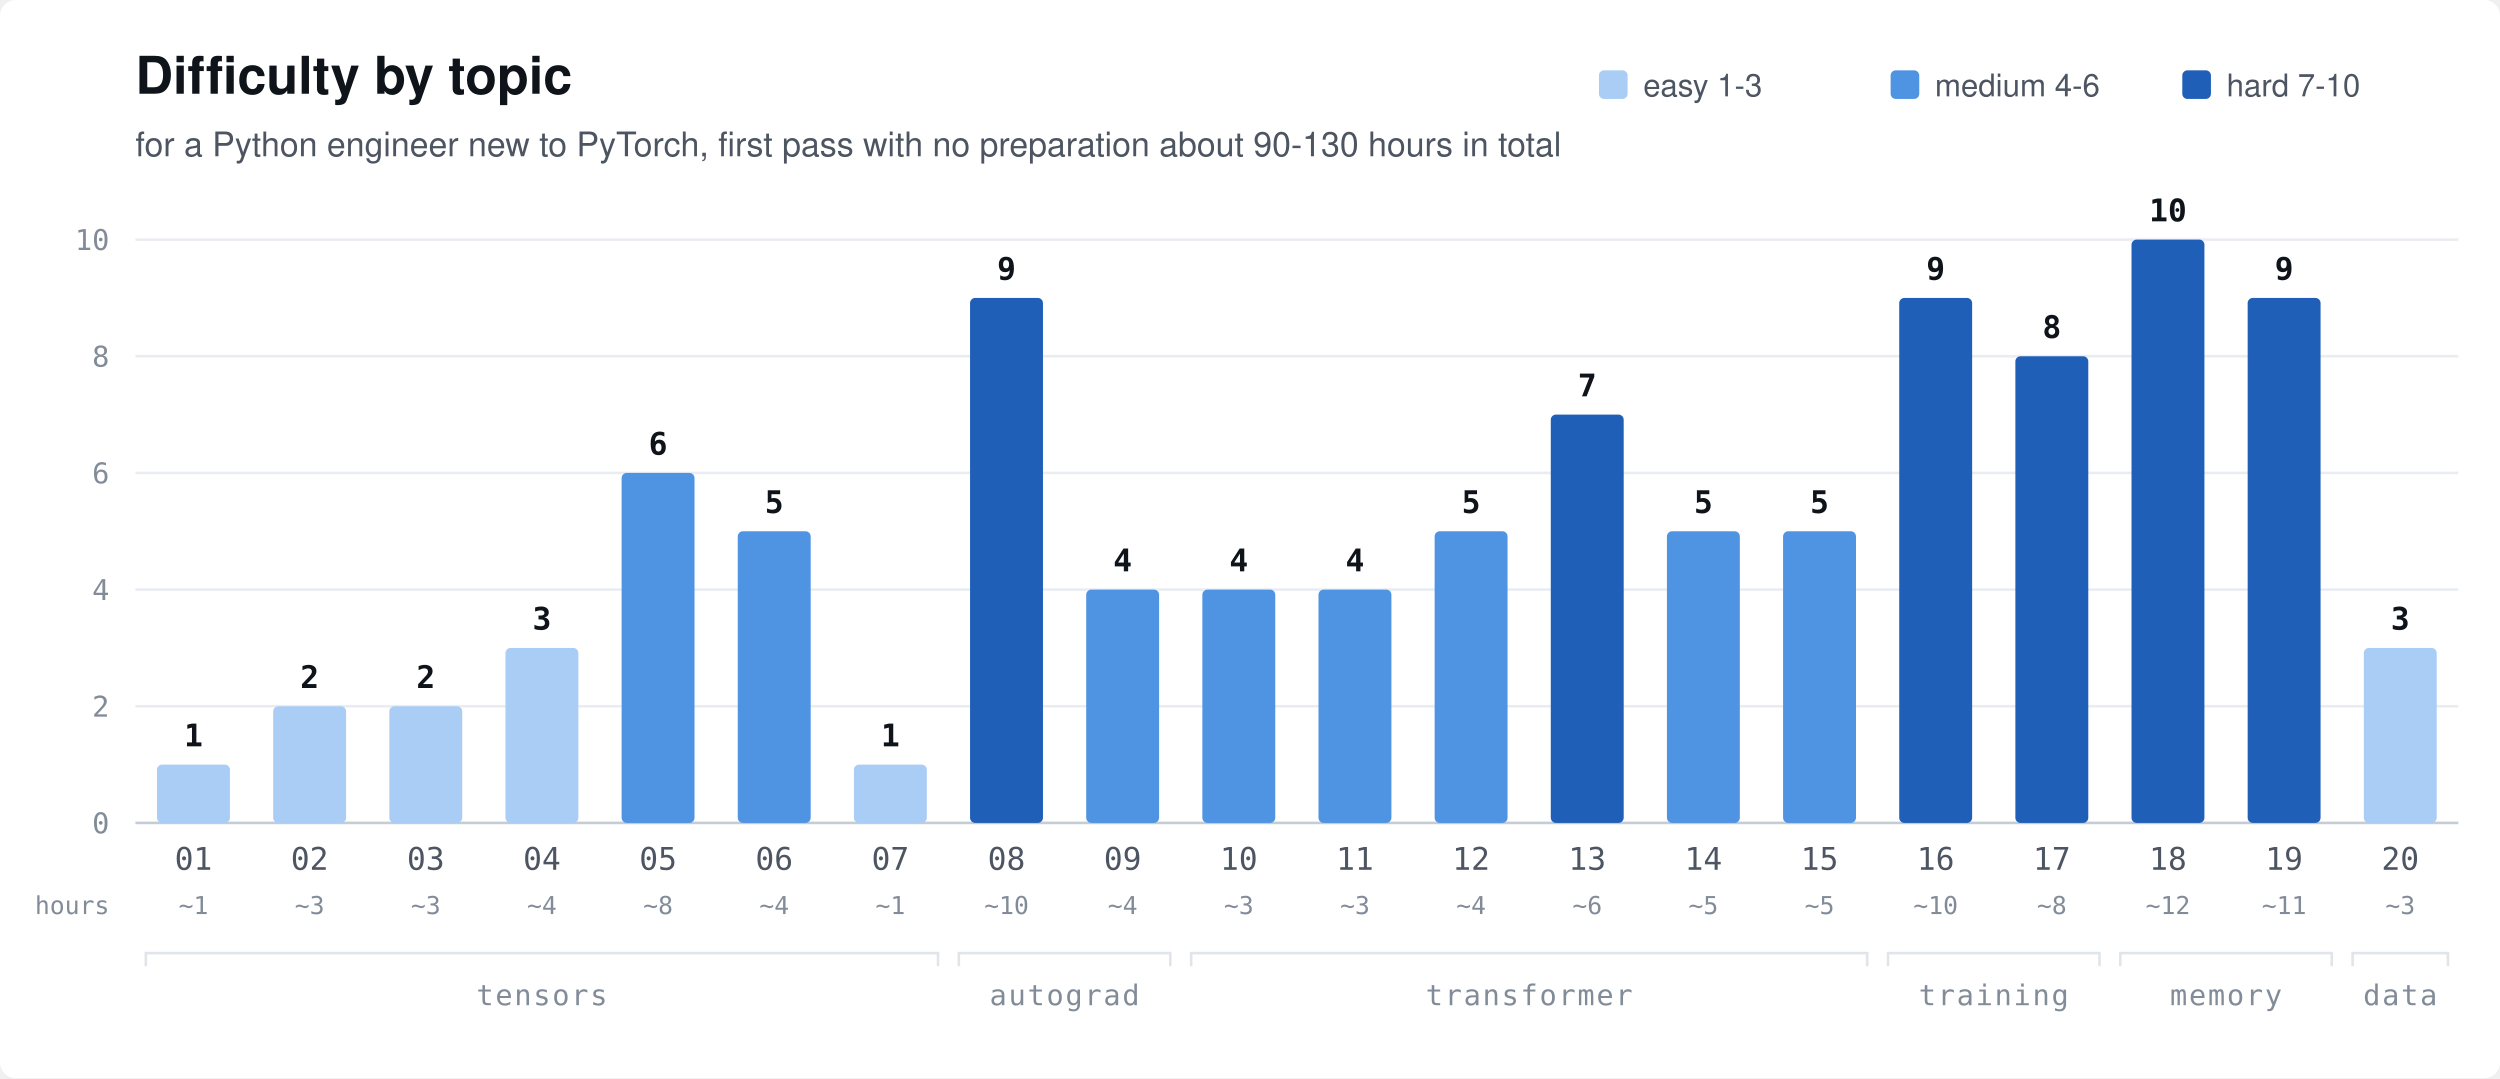
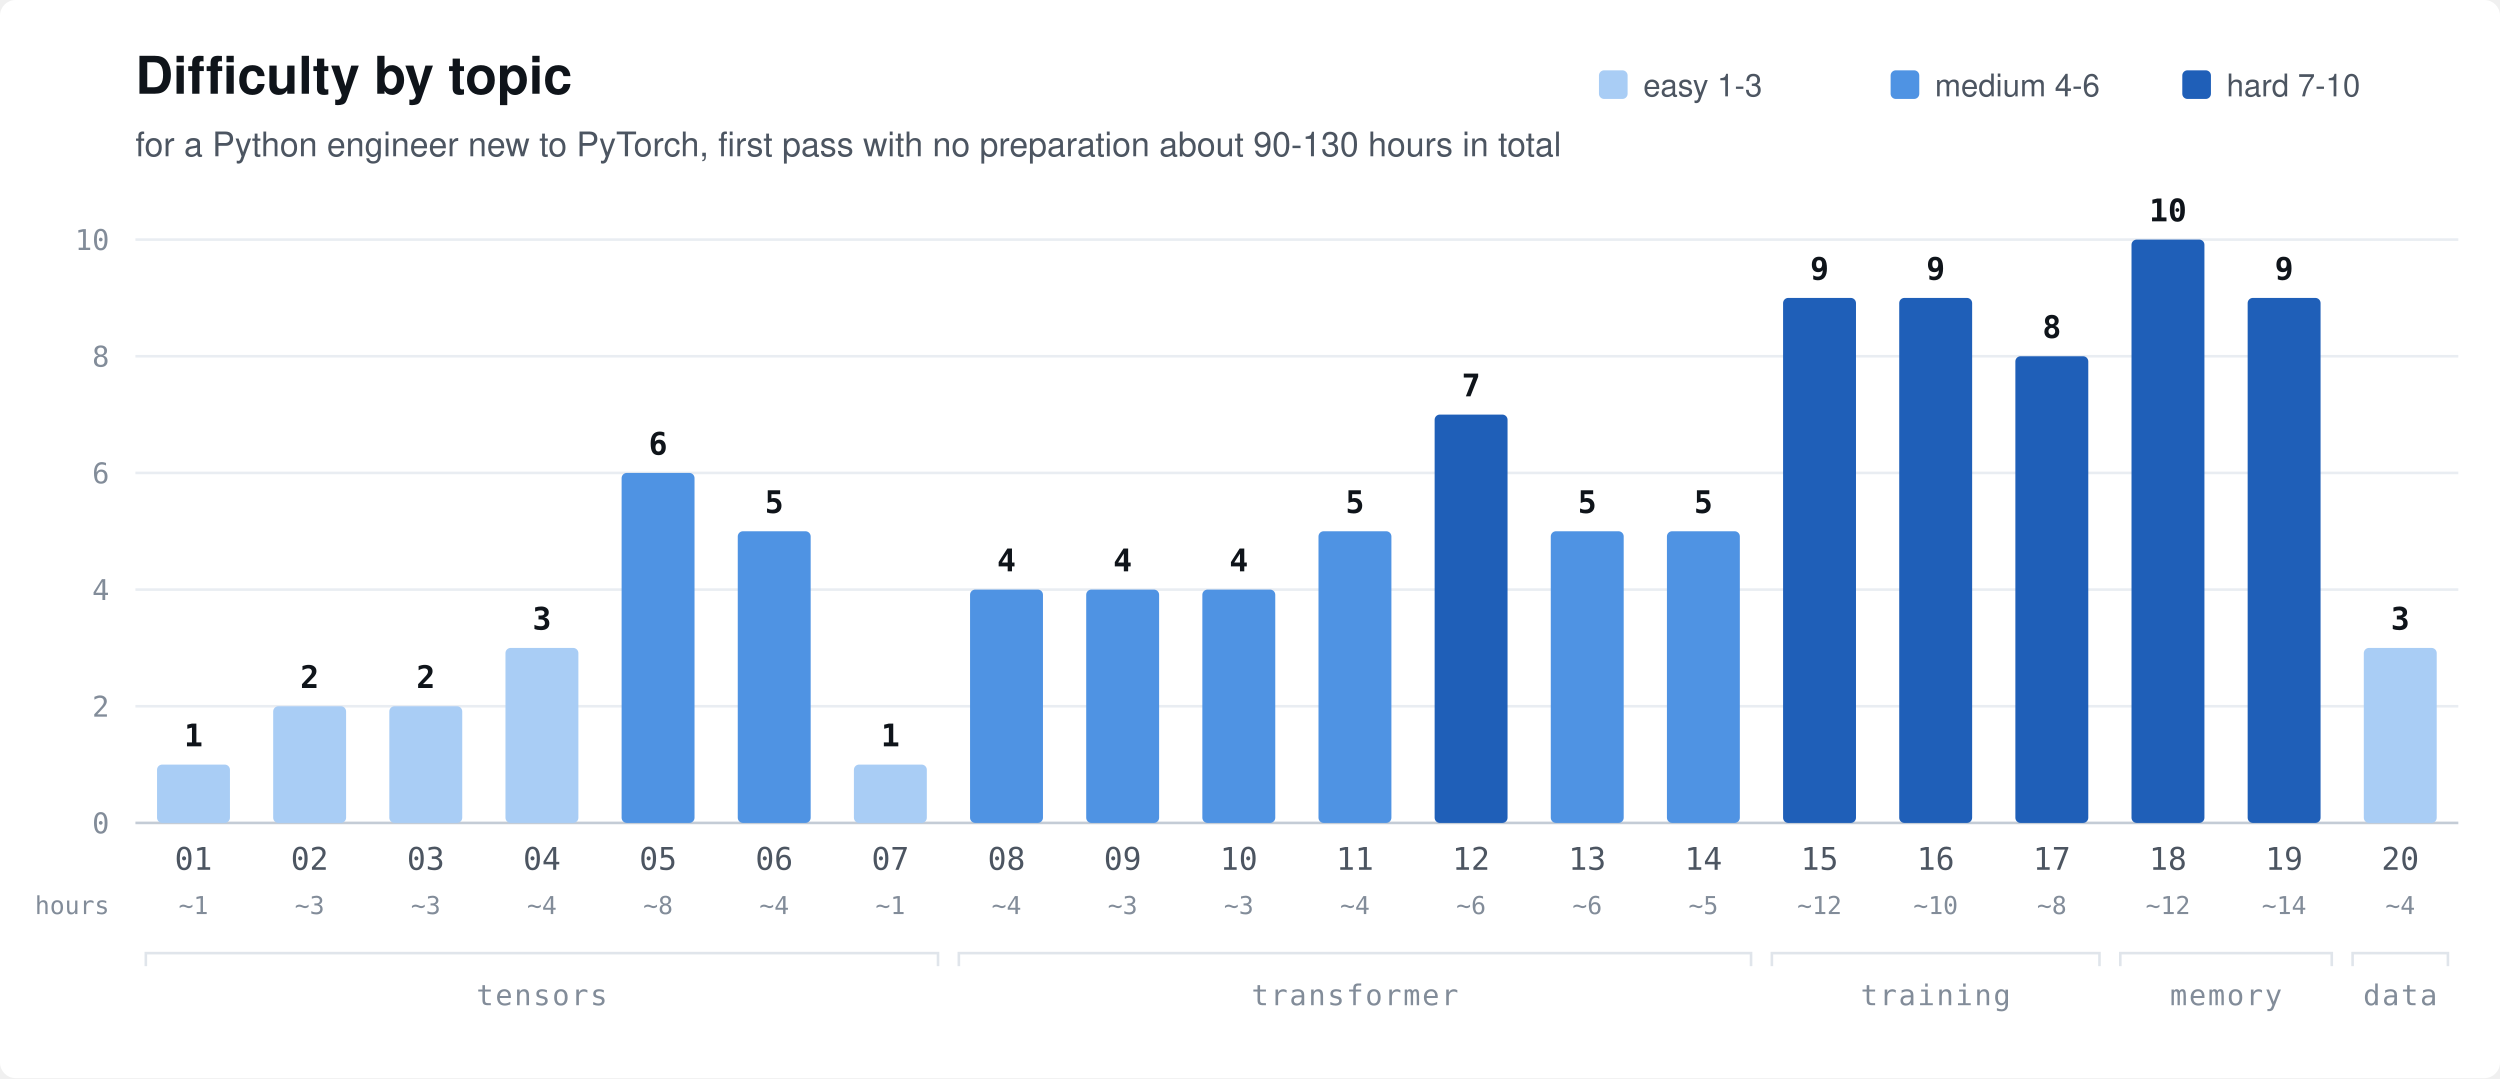
<svg xmlns="http://www.w3.org/2000/svg" viewBox="0 0 960 414" width="960" height="414" font-family="-apple-system, BlinkMacSystemFont, 'Segoe UI', Helvetica, Arial, sans-serif">
  <rect width="960" height="414" rx="6" fill="#ffffff" />
  <text x="52" y="36" font-size="20" font-weight="600" fill="#0f141a">Difficulty by topic</text>
  <text x="52" y="60" font-size="13" fill="#4c5561"> for a Python engineer new to PyTorch, first pass with no preparation about 90-130 hours in total</text>
  <rect x="614" y="27" width="11" height="11" rx="2" fill="#a9cdf5" />
  <text x="631" y="37" font-size="12" fill="#4c5561">easy 1-3</text>
  <rect x="726" y="27" width="11" height="11" rx="2" fill="#4f93e3" />
  <text x="743" y="37" font-size="12" fill="#4c5561">medium 4-6</text>
  <rect x="838" y="27" width="11" height="11" rx="2" fill="#1f5fb8" />
  <text x="855" y="37" font-size="12" fill="#4c5561">hard 7-10</text>
  <line x1="52" x2="944" y1="316.0" y2="316.0" stroke="#c4ccd6" />
  <text x="42" y="320.0" text-anchor="end" font-family="ui-monospace, SFMono-Regular, Menlo, Consolas, monospace" font-size="11" fill="#828c99">0</text>
  <line x1="52" x2="944" y1="271.2" y2="271.2" stroke="#e9edf2" />
  <text x="42" y="275.2" text-anchor="end" font-family="ui-monospace, SFMono-Regular, Menlo, Consolas, monospace" font-size="11" fill="#828c99">2</text>
  <line x1="52" x2="944" y1="226.4" y2="226.4" stroke="#e9edf2" />
  <text x="42" y="230.4" text-anchor="end" font-family="ui-monospace, SFMono-Regular, Menlo, Consolas, monospace" font-size="11" fill="#828c99">4</text>
  <line x1="52" x2="944" y1="181.6" y2="181.6" stroke="#e9edf2" />
  <text x="42" y="185.6" text-anchor="end" font-family="ui-monospace, SFMono-Regular, Menlo, Consolas, monospace" font-size="11" fill="#828c99">6</text>
  <line x1="52" x2="944" y1="136.8" y2="136.8" stroke="#e9edf2" />
  <text x="42" y="140.8" text-anchor="end" font-family="ui-monospace, SFMono-Regular, Menlo, Consolas, monospace" font-size="11" fill="#828c99">8</text>
  <line x1="52" x2="944" y1="92.0" y2="92.0" stroke="#e9edf2" />
  <text x="42" y="96.0" text-anchor="end" font-family="ui-monospace, SFMono-Regular, Menlo, Consolas, monospace" font-size="11" fill="#828c99">10</text>
  <rect x="60.3" y="293.6" width="28" height="22.4" rx="2" fill="#a9cdf5" />
  <text x="74.3" y="286.6" text-anchor="middle" font-family="ui-monospace, SFMono-Regular, Menlo, Consolas, monospace" font-size="12" font-weight="600" fill="#0f141a" stroke="#ffffff" stroke-width="4" paint-order="stroke">1</text>
  <text x="74.3" y="334" text-anchor="middle" font-family="ui-monospace, SFMono-Regular, Menlo, Consolas, monospace" font-size="12" fill="#4c5561">01</text>
  <text x="74.3" y="351" text-anchor="middle" font-family="ui-monospace, SFMono-Regular, Menlo, Consolas, monospace" font-size="9.5" fill="#828c99">~1</text>
  <rect x="104.9" y="271.2" width="28" height="44.8" rx="2" fill="#a9cdf5" />
  <text x="118.9" y="264.2" text-anchor="middle" font-family="ui-monospace, SFMono-Regular, Menlo, Consolas, monospace" font-size="12" font-weight="600" fill="#0f141a" stroke="#ffffff" stroke-width="4" paint-order="stroke">2</text>
  <text x="118.9" y="334" text-anchor="middle" font-family="ui-monospace, SFMono-Regular, Menlo, Consolas, monospace" font-size="12" fill="#4c5561">02</text>
  <text x="118.9" y="351" text-anchor="middle" font-family="ui-monospace, SFMono-Regular, Menlo, Consolas, monospace" font-size="9.5" fill="#828c99">~3</text>
  <rect x="149.5" y="271.2" width="28" height="44.8" rx="2" fill="#a9cdf5" />
  <text x="163.5" y="264.2" text-anchor="middle" font-family="ui-monospace, SFMono-Regular, Menlo, Consolas, monospace" font-size="12" font-weight="600" fill="#0f141a" stroke="#ffffff" stroke-width="4" paint-order="stroke">2</text>
  <text x="163.5" y="334" text-anchor="middle" font-family="ui-monospace, SFMono-Regular, Menlo, Consolas, monospace" font-size="12" fill="#4c5561">03</text>
  <text x="163.5" y="351" text-anchor="middle" font-family="ui-monospace, SFMono-Regular, Menlo, Consolas, monospace" font-size="9.5" fill="#828c99">~3</text>
  <rect x="194.1" y="248.8" width="28" height="67.2" rx="2" fill="#a9cdf5" />
  <text x="208.1" y="241.8" text-anchor="middle" font-family="ui-monospace, SFMono-Regular, Menlo, Consolas, monospace" font-size="12" font-weight="600" fill="#0f141a" stroke="#ffffff" stroke-width="4" paint-order="stroke">3</text>
  <text x="208.1" y="334" text-anchor="middle" font-family="ui-monospace, SFMono-Regular, Menlo, Consolas, monospace" font-size="12" fill="#4c5561">04</text>
  <text x="208.1" y="351" text-anchor="middle" font-family="ui-monospace, SFMono-Regular, Menlo, Consolas, monospace" font-size="9.5" fill="#828c99">~4</text>
  <rect x="238.7" y="181.6" width="28" height="134.4" rx="2" fill="#4f93e3" />
  <text x="252.7" y="174.6" text-anchor="middle" font-family="ui-monospace, SFMono-Regular, Menlo, Consolas, monospace" font-size="12" font-weight="600" fill="#0f141a" stroke="#ffffff" stroke-width="4" paint-order="stroke">6</text>
  <text x="252.7" y="334" text-anchor="middle" font-family="ui-monospace, SFMono-Regular, Menlo, Consolas, monospace" font-size="12" fill="#4c5561">05</text>
  <text x="252.7" y="351" text-anchor="middle" font-family="ui-monospace, SFMono-Regular, Menlo, Consolas, monospace" font-size="9.5" fill="#828c99">~8</text>
  <rect x="283.3" y="204.0" width="28" height="112.0" rx="2" fill="#4f93e3" />
  <text x="297.3" y="197.0" text-anchor="middle" font-family="ui-monospace, SFMono-Regular, Menlo, Consolas, monospace" font-size="12" font-weight="600" fill="#0f141a" stroke="#ffffff" stroke-width="4" paint-order="stroke">5</text>
  <text x="297.3" y="334" text-anchor="middle" font-family="ui-monospace, SFMono-Regular, Menlo, Consolas, monospace" font-size="12" fill="#4c5561">06</text>
  <text x="297.3" y="351" text-anchor="middle" font-family="ui-monospace, SFMono-Regular, Menlo, Consolas, monospace" font-size="9.5" fill="#828c99">~4</text>
  <rect x="327.9" y="293.6" width="28" height="22.4" rx="2" fill="#a9cdf5" />
  <text x="341.9" y="286.6" text-anchor="middle" font-family="ui-monospace, SFMono-Regular, Menlo, Consolas, monospace" font-size="12" font-weight="600" fill="#0f141a" stroke="#ffffff" stroke-width="4" paint-order="stroke">1</text>
  <text x="341.9" y="334" text-anchor="middle" font-family="ui-monospace, SFMono-Regular, Menlo, Consolas, monospace" font-size="12" fill="#4c5561">07</text>
  <text x="341.9" y="351" text-anchor="middle" font-family="ui-monospace, SFMono-Regular, Menlo, Consolas, monospace" font-size="9.5" fill="#828c99">~1</text>
-   <rect x="372.5" y="114.4" width="28" height="201.6" rx="2" fill="#1f5fb8" />
-   <text x="386.5" y="107.4" text-anchor="middle" font-family="ui-monospace, SFMono-Regular, Menlo, Consolas, monospace" font-size="12" font-weight="600" fill="#0f141a" stroke="#ffffff" stroke-width="4" paint-order="stroke">9</text>
+   <rect x="372.5" y="226.4" width="28" height="89.6" rx="2" fill="#4f93e3" />
+   <text x="386.5" y="219.4" text-anchor="middle" font-family="ui-monospace, SFMono-Regular, Menlo, Consolas, monospace" font-size="12" font-weight="600" fill="#0f141a" stroke="#ffffff" stroke-width="4" paint-order="stroke">4</text>
  <text x="386.5" y="334" text-anchor="middle" font-family="ui-monospace, SFMono-Regular, Menlo, Consolas, monospace" font-size="12" fill="#4c5561">08</text>
-   <text x="386.5" y="351" text-anchor="middle" font-family="ui-monospace, SFMono-Regular, Menlo, Consolas, monospace" font-size="9.5" fill="#828c99">~10</text>
+   <text x="386.5" y="351" text-anchor="middle" font-family="ui-monospace, SFMono-Regular, Menlo, Consolas, monospace" font-size="9.5" fill="#828c99">~4</text>
  <rect x="417.1" y="226.4" width="28" height="89.6" rx="2" fill="#4f93e3" />
  <text x="431.1" y="219.4" text-anchor="middle" font-family="ui-monospace, SFMono-Regular, Menlo, Consolas, monospace" font-size="12" font-weight="600" fill="#0f141a" stroke="#ffffff" stroke-width="4" paint-order="stroke">4</text>
  <text x="431.1" y="334" text-anchor="middle" font-family="ui-monospace, SFMono-Regular, Menlo, Consolas, monospace" font-size="12" fill="#4c5561">09</text>
-   <text x="431.1" y="351" text-anchor="middle" font-family="ui-monospace, SFMono-Regular, Menlo, Consolas, monospace" font-size="9.5" fill="#828c99">~4</text>
+   <text x="431.1" y="351" text-anchor="middle" font-family="ui-monospace, SFMono-Regular, Menlo, Consolas, monospace" font-size="9.5" fill="#828c99">~3</text>
  <rect x="461.7" y="226.4" width="28" height="89.6" rx="2" fill="#4f93e3" />
  <text x="475.7" y="219.4" text-anchor="middle" font-family="ui-monospace, SFMono-Regular, Menlo, Consolas, monospace" font-size="12" font-weight="600" fill="#0f141a" stroke="#ffffff" stroke-width="4" paint-order="stroke">4</text>
  <text x="475.7" y="334" text-anchor="middle" font-family="ui-monospace, SFMono-Regular, Menlo, Consolas, monospace" font-size="12" fill="#4c5561">10</text>
  <text x="475.7" y="351" text-anchor="middle" font-family="ui-monospace, SFMono-Regular, Menlo, Consolas, monospace" font-size="9.5" fill="#828c99">~3</text>
-   <rect x="506.3" y="226.4" width="28" height="89.6" rx="2" fill="#4f93e3" />
-   <text x="520.3" y="219.4" text-anchor="middle" font-family="ui-monospace, SFMono-Regular, Menlo, Consolas, monospace" font-size="12" font-weight="600" fill="#0f141a" stroke="#ffffff" stroke-width="4" paint-order="stroke">4</text>
+   <rect x="506.3" y="204.0" width="28" height="112.0" rx="2" fill="#4f93e3" />
+   <text x="520.3" y="197.0" text-anchor="middle" font-family="ui-monospace, SFMono-Regular, Menlo, Consolas, monospace" font-size="12" font-weight="600" fill="#0f141a" stroke="#ffffff" stroke-width="4" paint-order="stroke">5</text>
  <text x="520.3" y="334" text-anchor="middle" font-family="ui-monospace, SFMono-Regular, Menlo, Consolas, monospace" font-size="12" fill="#4c5561">11</text>
-   <text x="520.3" y="351" text-anchor="middle" font-family="ui-monospace, SFMono-Regular, Menlo, Consolas, monospace" font-size="9.5" fill="#828c99">~3</text>
-   <rect x="550.9" y="204.0" width="28" height="112.0" rx="2" fill="#4f93e3" />
-   <text x="564.9" y="197.0" text-anchor="middle" font-family="ui-monospace, SFMono-Regular, Menlo, Consolas, monospace" font-size="12" font-weight="600" fill="#0f141a" stroke="#ffffff" stroke-width="4" paint-order="stroke">5</text>
+   <text x="520.3" y="351" text-anchor="middle" font-family="ui-monospace, SFMono-Regular, Menlo, Consolas, monospace" font-size="9.5" fill="#828c99">~4</text>
+   <rect x="550.9" y="159.2" width="28" height="156.8" rx="2" fill="#1f5fb8" />
+   <text x="564.9" y="152.2" text-anchor="middle" font-family="ui-monospace, SFMono-Regular, Menlo, Consolas, monospace" font-size="12" font-weight="600" fill="#0f141a" stroke="#ffffff" stroke-width="4" paint-order="stroke">7</text>
  <text x="564.9" y="334" text-anchor="middle" font-family="ui-monospace, SFMono-Regular, Menlo, Consolas, monospace" font-size="12" fill="#4c5561">12</text>
-   <text x="564.9" y="351" text-anchor="middle" font-family="ui-monospace, SFMono-Regular, Menlo, Consolas, monospace" font-size="9.5" fill="#828c99">~4</text>
-   <rect x="595.5" y="159.2" width="28" height="156.8" rx="2" fill="#1f5fb8" />
-   <text x="609.5" y="152.2" text-anchor="middle" font-family="ui-monospace, SFMono-Regular, Menlo, Consolas, monospace" font-size="12" font-weight="600" fill="#0f141a" stroke="#ffffff" stroke-width="4" paint-order="stroke">7</text>
+   <text x="564.9" y="351" text-anchor="middle" font-family="ui-monospace, SFMono-Regular, Menlo, Consolas, monospace" font-size="9.5" fill="#828c99">~6</text>
+   <rect x="595.5" y="204.0" width="28" height="112.0" rx="2" fill="#4f93e3" />
+   <text x="609.5" y="197.0" text-anchor="middle" font-family="ui-monospace, SFMono-Regular, Menlo, Consolas, monospace" font-size="12" font-weight="600" fill="#0f141a" stroke="#ffffff" stroke-width="4" paint-order="stroke">5</text>
  <text x="609.5" y="334" text-anchor="middle" font-family="ui-monospace, SFMono-Regular, Menlo, Consolas, monospace" font-size="12" fill="#4c5561">13</text>
  <text x="609.5" y="351" text-anchor="middle" font-family="ui-monospace, SFMono-Regular, Menlo, Consolas, monospace" font-size="9.5" fill="#828c99">~6</text>
  <rect x="640.1" y="204.0" width="28" height="112.0" rx="2" fill="#4f93e3" />
  <text x="654.1" y="197.0" text-anchor="middle" font-family="ui-monospace, SFMono-Regular, Menlo, Consolas, monospace" font-size="12" font-weight="600" fill="#0f141a" stroke="#ffffff" stroke-width="4" paint-order="stroke">5</text>
  <text x="654.1" y="334" text-anchor="middle" font-family="ui-monospace, SFMono-Regular, Menlo, Consolas, monospace" font-size="12" fill="#4c5561">14</text>
  <text x="654.1" y="351" text-anchor="middle" font-family="ui-monospace, SFMono-Regular, Menlo, Consolas, monospace" font-size="9.5" fill="#828c99">~5</text>
-   <rect x="684.7" y="204.0" width="28" height="112.0" rx="2" fill="#4f93e3" />
-   <text x="698.7" y="197.0" text-anchor="middle" font-family="ui-monospace, SFMono-Regular, Menlo, Consolas, monospace" font-size="12" font-weight="600" fill="#0f141a" stroke="#ffffff" stroke-width="4" paint-order="stroke">5</text>
+   <rect x="684.7" y="114.4" width="28" height="201.6" rx="2" fill="#1f5fb8" />
+   <text x="698.7" y="107.4" text-anchor="middle" font-family="ui-monospace, SFMono-Regular, Menlo, Consolas, monospace" font-size="12" font-weight="600" fill="#0f141a" stroke="#ffffff" stroke-width="4" paint-order="stroke">9</text>
  <text x="698.7" y="334" text-anchor="middle" font-family="ui-monospace, SFMono-Regular, Menlo, Consolas, monospace" font-size="12" fill="#4c5561">15</text>
-   <text x="698.7" y="351" text-anchor="middle" font-family="ui-monospace, SFMono-Regular, Menlo, Consolas, monospace" font-size="9.5" fill="#828c99">~5</text>
+   <text x="698.7" y="351" text-anchor="middle" font-family="ui-monospace, SFMono-Regular, Menlo, Consolas, monospace" font-size="9.5" fill="#828c99">~12</text>
  <rect x="729.3" y="114.4" width="28" height="201.6" rx="2" fill="#1f5fb8" />
  <text x="743.3" y="107.4" text-anchor="middle" font-family="ui-monospace, SFMono-Regular, Menlo, Consolas, monospace" font-size="12" font-weight="600" fill="#0f141a" stroke="#ffffff" stroke-width="4" paint-order="stroke">9</text>
  <text x="743.3" y="334" text-anchor="middle" font-family="ui-monospace, SFMono-Regular, Menlo, Consolas, monospace" font-size="12" fill="#4c5561">16</text>
  <text x="743.3" y="351" text-anchor="middle" font-family="ui-monospace, SFMono-Regular, Menlo, Consolas, monospace" font-size="9.5" fill="#828c99">~10</text>
  <rect x="773.9" y="136.8" width="28" height="179.2" rx="2" fill="#1f5fb8" />
  <text x="787.9" y="129.8" text-anchor="middle" font-family="ui-monospace, SFMono-Regular, Menlo, Consolas, monospace" font-size="12" font-weight="600" fill="#0f141a" stroke="#ffffff" stroke-width="4" paint-order="stroke">8</text>
  <text x="787.9" y="334" text-anchor="middle" font-family="ui-monospace, SFMono-Regular, Menlo, Consolas, monospace" font-size="12" fill="#4c5561">17</text>
  <text x="787.9" y="351" text-anchor="middle" font-family="ui-monospace, SFMono-Regular, Menlo, Consolas, monospace" font-size="9.5" fill="#828c99">~8</text>
  <rect x="818.5" y="92.0" width="28" height="224.0" rx="2" fill="#1f5fb8" />
  <text x="832.5" y="85.0" text-anchor="middle" font-family="ui-monospace, SFMono-Regular, Menlo, Consolas, monospace" font-size="12" font-weight="600" fill="#0f141a" stroke="#ffffff" stroke-width="4" paint-order="stroke">10</text>
  <text x="832.5" y="334" text-anchor="middle" font-family="ui-monospace, SFMono-Regular, Menlo, Consolas, monospace" font-size="12" fill="#4c5561">18</text>
  <text x="832.5" y="351" text-anchor="middle" font-family="ui-monospace, SFMono-Regular, Menlo, Consolas, monospace" font-size="9.5" fill="#828c99">~12</text>
  <rect x="863.1" y="114.4" width="28" height="201.6" rx="2" fill="#1f5fb8" />
  <text x="877.1" y="107.4" text-anchor="middle" font-family="ui-monospace, SFMono-Regular, Menlo, Consolas, monospace" font-size="12" font-weight="600" fill="#0f141a" stroke="#ffffff" stroke-width="4" paint-order="stroke">9</text>
  <text x="877.1" y="334" text-anchor="middle" font-family="ui-monospace, SFMono-Regular, Menlo, Consolas, monospace" font-size="12" fill="#4c5561">19</text>
-   <text x="877.1" y="351" text-anchor="middle" font-family="ui-monospace, SFMono-Regular, Menlo, Consolas, monospace" font-size="9.5" fill="#828c99">~11</text>
+   <text x="877.1" y="351" text-anchor="middle" font-family="ui-monospace, SFMono-Regular, Menlo, Consolas, monospace" font-size="9.5" fill="#828c99">~14</text>
  <rect x="907.7" y="248.8" width="28" height="67.2" rx="2" fill="#a9cdf5" />
  <text x="921.7" y="241.8" text-anchor="middle" font-family="ui-monospace, SFMono-Regular, Menlo, Consolas, monospace" font-size="12" font-weight="600" fill="#0f141a" stroke="#ffffff" stroke-width="4" paint-order="stroke">3</text>
  <text x="921.7" y="334" text-anchor="middle" font-family="ui-monospace, SFMono-Regular, Menlo, Consolas, monospace" font-size="12" fill="#4c5561">20</text>
-   <text x="921.7" y="351" text-anchor="middle" font-family="ui-monospace, SFMono-Regular, Menlo, Consolas, monospace" font-size="9.5" fill="#828c99">~3</text>
+   <text x="921.7" y="351" text-anchor="middle" font-family="ui-monospace, SFMono-Regular, Menlo, Consolas, monospace" font-size="9.5" fill="#828c99">~4</text>
  <text x="42" y="351" text-anchor="end" font-family="ui-monospace, SFMono-Regular, Menlo, Consolas, monospace" font-size="9.5" fill="#828c99">hours</text>
  <path d="M56.0 371 L56.0 366 L360.2 366 L360.2 371" fill="none" stroke="#e0e5eb" />
  <text x="208.1" y="386" text-anchor="middle" font-family="ui-monospace, SFMono-Regular, Menlo, Consolas, monospace" font-size="11" letter-spacing="0.06em" fill="#828c99">tensors</text>
-   <path d="M368.2 371 L368.2 366 L449.4 366 L449.4 371" fill="none" stroke="#e0e5eb" />
-   <text x="408.8" y="386" text-anchor="middle" font-family="ui-monospace, SFMono-Regular, Menlo, Consolas, monospace" font-size="11" letter-spacing="0.06em" fill="#828c99">autograd</text>
-   <path d="M457.4 371 L457.4 366 L717.0 366 L717.0 371" fill="none" stroke="#e0e5eb" />
-   <text x="587.2" y="386" text-anchor="middle" font-family="ui-monospace, SFMono-Regular, Menlo, Consolas, monospace" font-size="11" letter-spacing="0.06em" fill="#828c99">transformer</text>
-   <path d="M725.0 371 L725.0 366 L806.2 366 L806.2 371" fill="none" stroke="#e0e5eb" />
-   <text x="765.6" y="386" text-anchor="middle" font-family="ui-monospace, SFMono-Regular, Menlo, Consolas, monospace" font-size="11" letter-spacing="0.06em" fill="#828c99">training</text>
+   <path d="M368.2 371 L368.2 366 L672.4 366 L672.4 371" fill="none" stroke="#e0e5eb" />
+   <text x="520.3" y="386" text-anchor="middle" font-family="ui-monospace, SFMono-Regular, Menlo, Consolas, monospace" font-size="11" letter-spacing="0.06em" fill="#828c99">transformer</text>
+   <path d="M680.4 371 L680.4 366 L806.2 366 L806.2 371" fill="none" stroke="#e0e5eb" />
+   <text x="743.3" y="386" text-anchor="middle" font-family="ui-monospace, SFMono-Regular, Menlo, Consolas, monospace" font-size="11" letter-spacing="0.06em" fill="#828c99">training</text>
  <path d="M814.2 371 L814.2 366 L895.4 366 L895.4 371" fill="none" stroke="#e0e5eb" />
  <text x="854.8" y="386" text-anchor="middle" font-family="ui-monospace, SFMono-Regular, Menlo, Consolas, monospace" font-size="11" letter-spacing="0.06em" fill="#828c99">memory</text>
  <path d="M903.4 371 L903.4 366 L940.0 366 L940.0 371" fill="none" stroke="#e0e5eb" />
  <text x="921.7" y="386" text-anchor="middle" font-family="ui-monospace, SFMono-Regular, Menlo, Consolas, monospace" font-size="11" letter-spacing="0.06em" fill="#828c99">data</text>
</svg>
